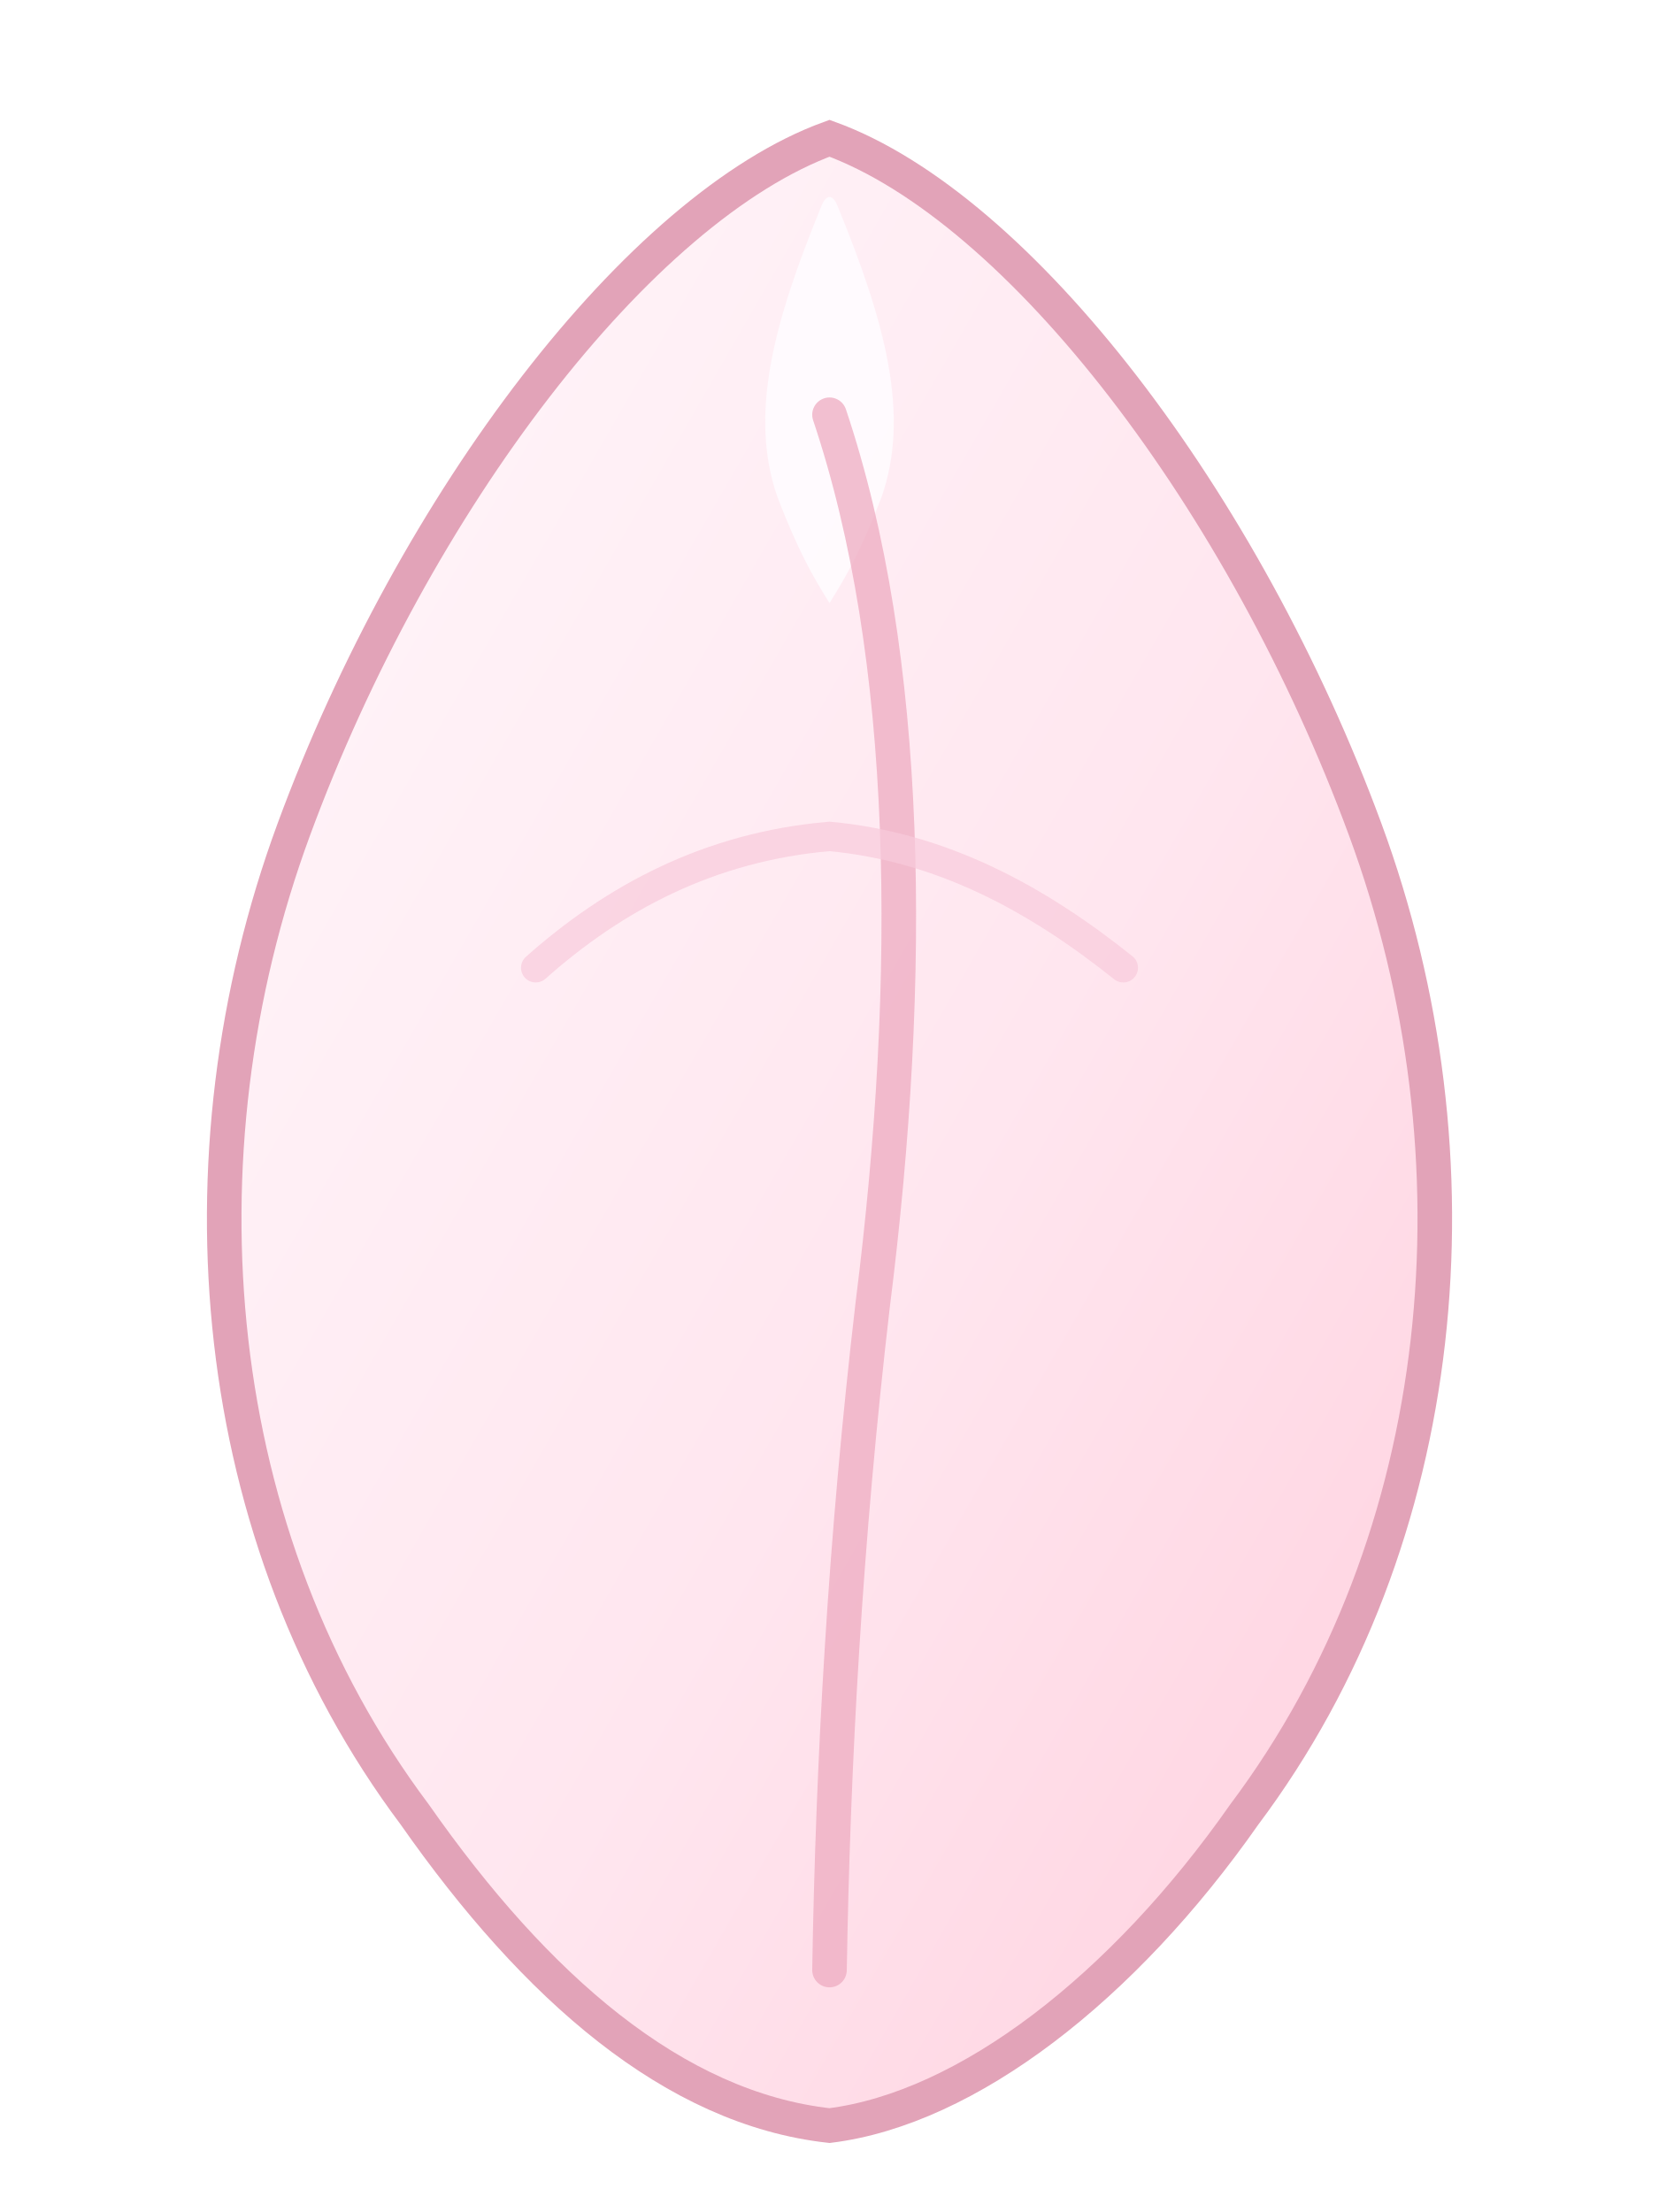
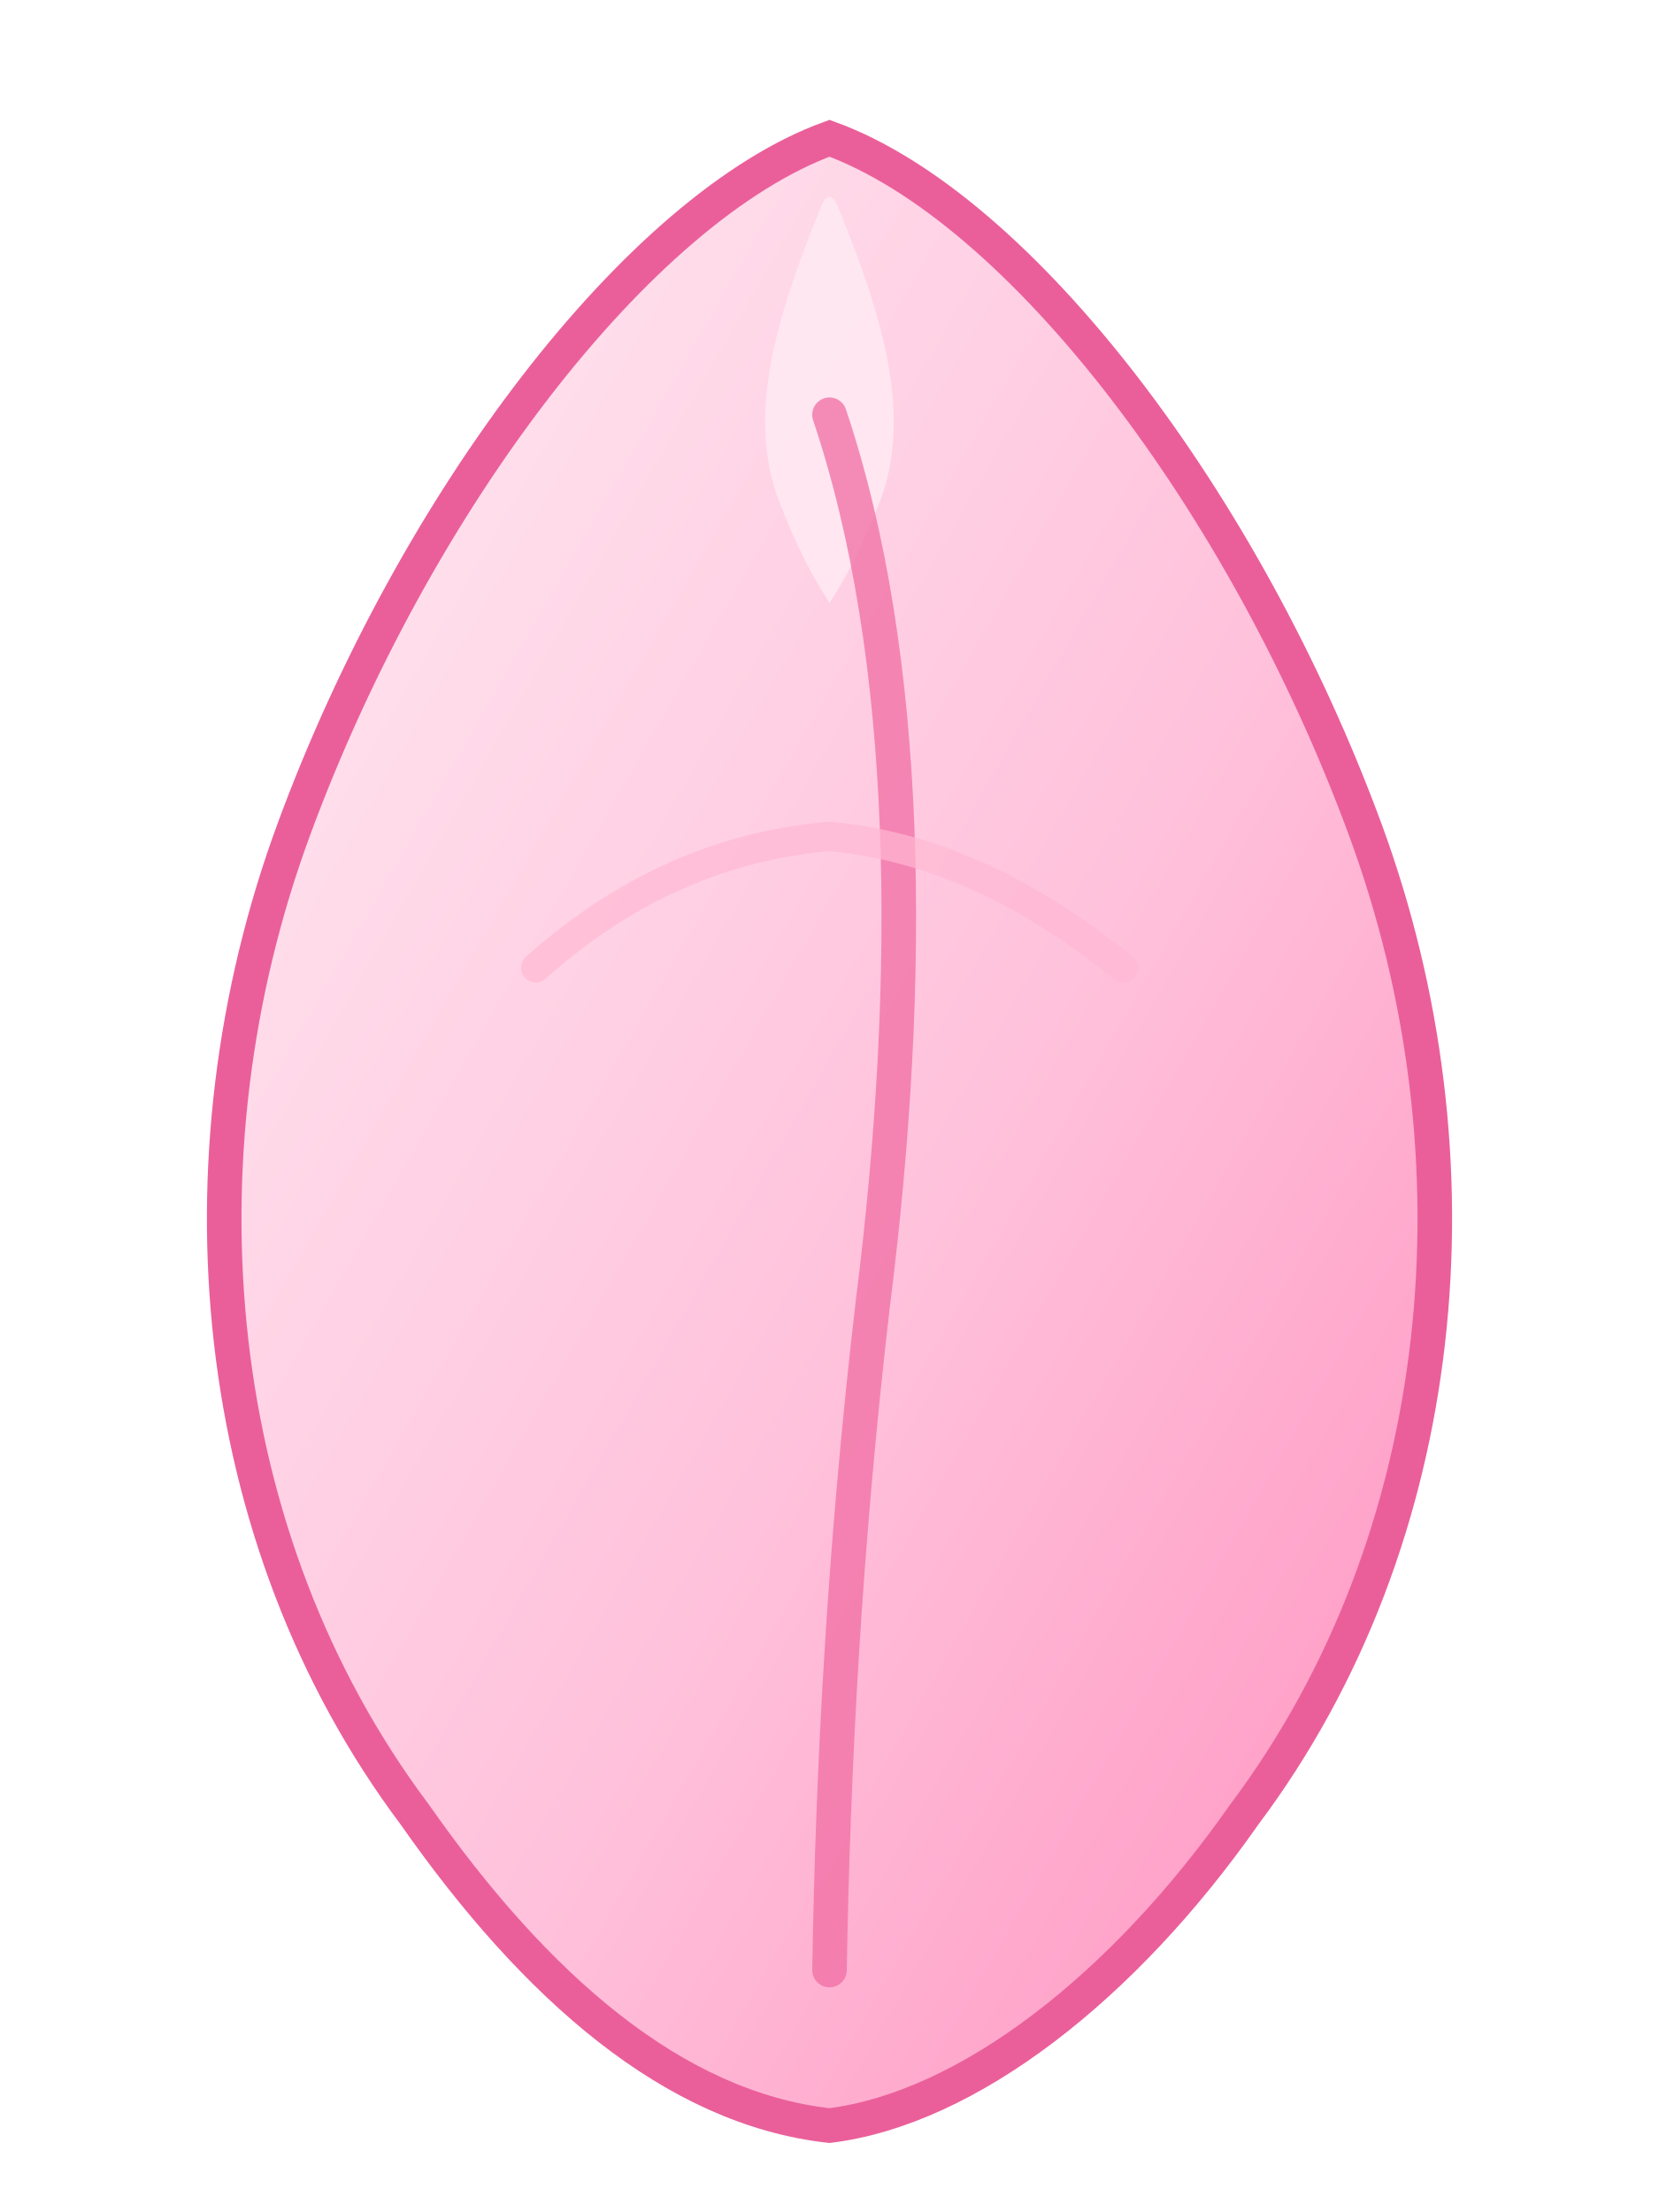
<svg xmlns="http://www.w3.org/2000/svg" viewBox="0 0 96 128">
  <defs>
    <linearGradient id="sakura7Fill" x1="0" y1="0" x2="1" y2="0.95">
-       <stop offset="0%" stop-color="#fff8fb" />
-       <stop offset="58%" stop-color="#ffe6ef" />
-       <stop offset="100%" stop-color="#ffd0de" />
+       <stop offset="0%" stop-color="#ffedf4" />
+       <stop offset="58%" stop-color="#ffc1db" />
+       <stop offset="100%" stop-color="#ff93c0" />
    </linearGradient>
  </defs>
-   <path d="M48 8C59 12 72 29 79 48C86 67 84 89 72 105C65 115 56 122 48 123C39 122 31 115 24 105C12 89 10 67 17 48C24 29 37 12 48 8Z" fill="url(#sakura7Fill)" stroke="#e2a3b8" stroke-width="2" />
-   <path d="M47.5 12C44.8 18.6 43.3 24 45 28.8C46.2 31.9 47 33.3 48 34.9C49 33.3 49.8 31.9 51 28.8C52.7 24 51.2 18.6 48.5 12C48.2 11.2 47.8 11.2 47.5 12Z" fill="#fffbff" opacity="0.87" />
-   <path d="M48 24C52.7 38 52.9 56.5 50.5 75.5C48.9 89.2 48.2 102 48 114" fill="none" stroke="#eeacc1" stroke-width="2" stroke-linecap="round" opacity="0.76" />
-   <path d="M31 56C35.5 52 41 49 48 48.4C54.5 49 60 52 65 56" fill="none" stroke="#f8cadb" stroke-width="1.7" stroke-linecap="round" opacity="0.7" />
+   <path d="M48 8C59 12 72 29 79 48C86 67 84 89 72 105C65 115 56 122 48 123C39 122 31 115 24 105C12 89 10 67 17 48C24 29 37 12 48 8Z" fill="url(#sakura7Fill)" stroke="#ea5f9a" stroke-width="2" />
+   <path d="M47.5 12C44.8 18.6 43.3 24 45 28.8C46.2 31.9 47 33.3 48 34.9C49 33.3 49.8 31.9 51 28.8C52.7 24 51.2 18.6 48.5 12C48.2 11.2 47.8 11.2 47.5 12Z" fill="#ffe9f2" opacity="0.87" />
+   <path d="M48 24C52.7 38 52.9 56.5 50.5 75.5C48.9 89.2 48.2 102 48 114" fill="none" stroke="#f06ea4" stroke-width="2" stroke-linecap="round" opacity="0.76" />
+   <path d="M31 56C35.5 52 41 49 48 48.4C54.5 49 60 52 65 56" fill="none" stroke="#ffb8d3" stroke-width="1.7" stroke-linecap="round" opacity="0.7" />
</svg>
